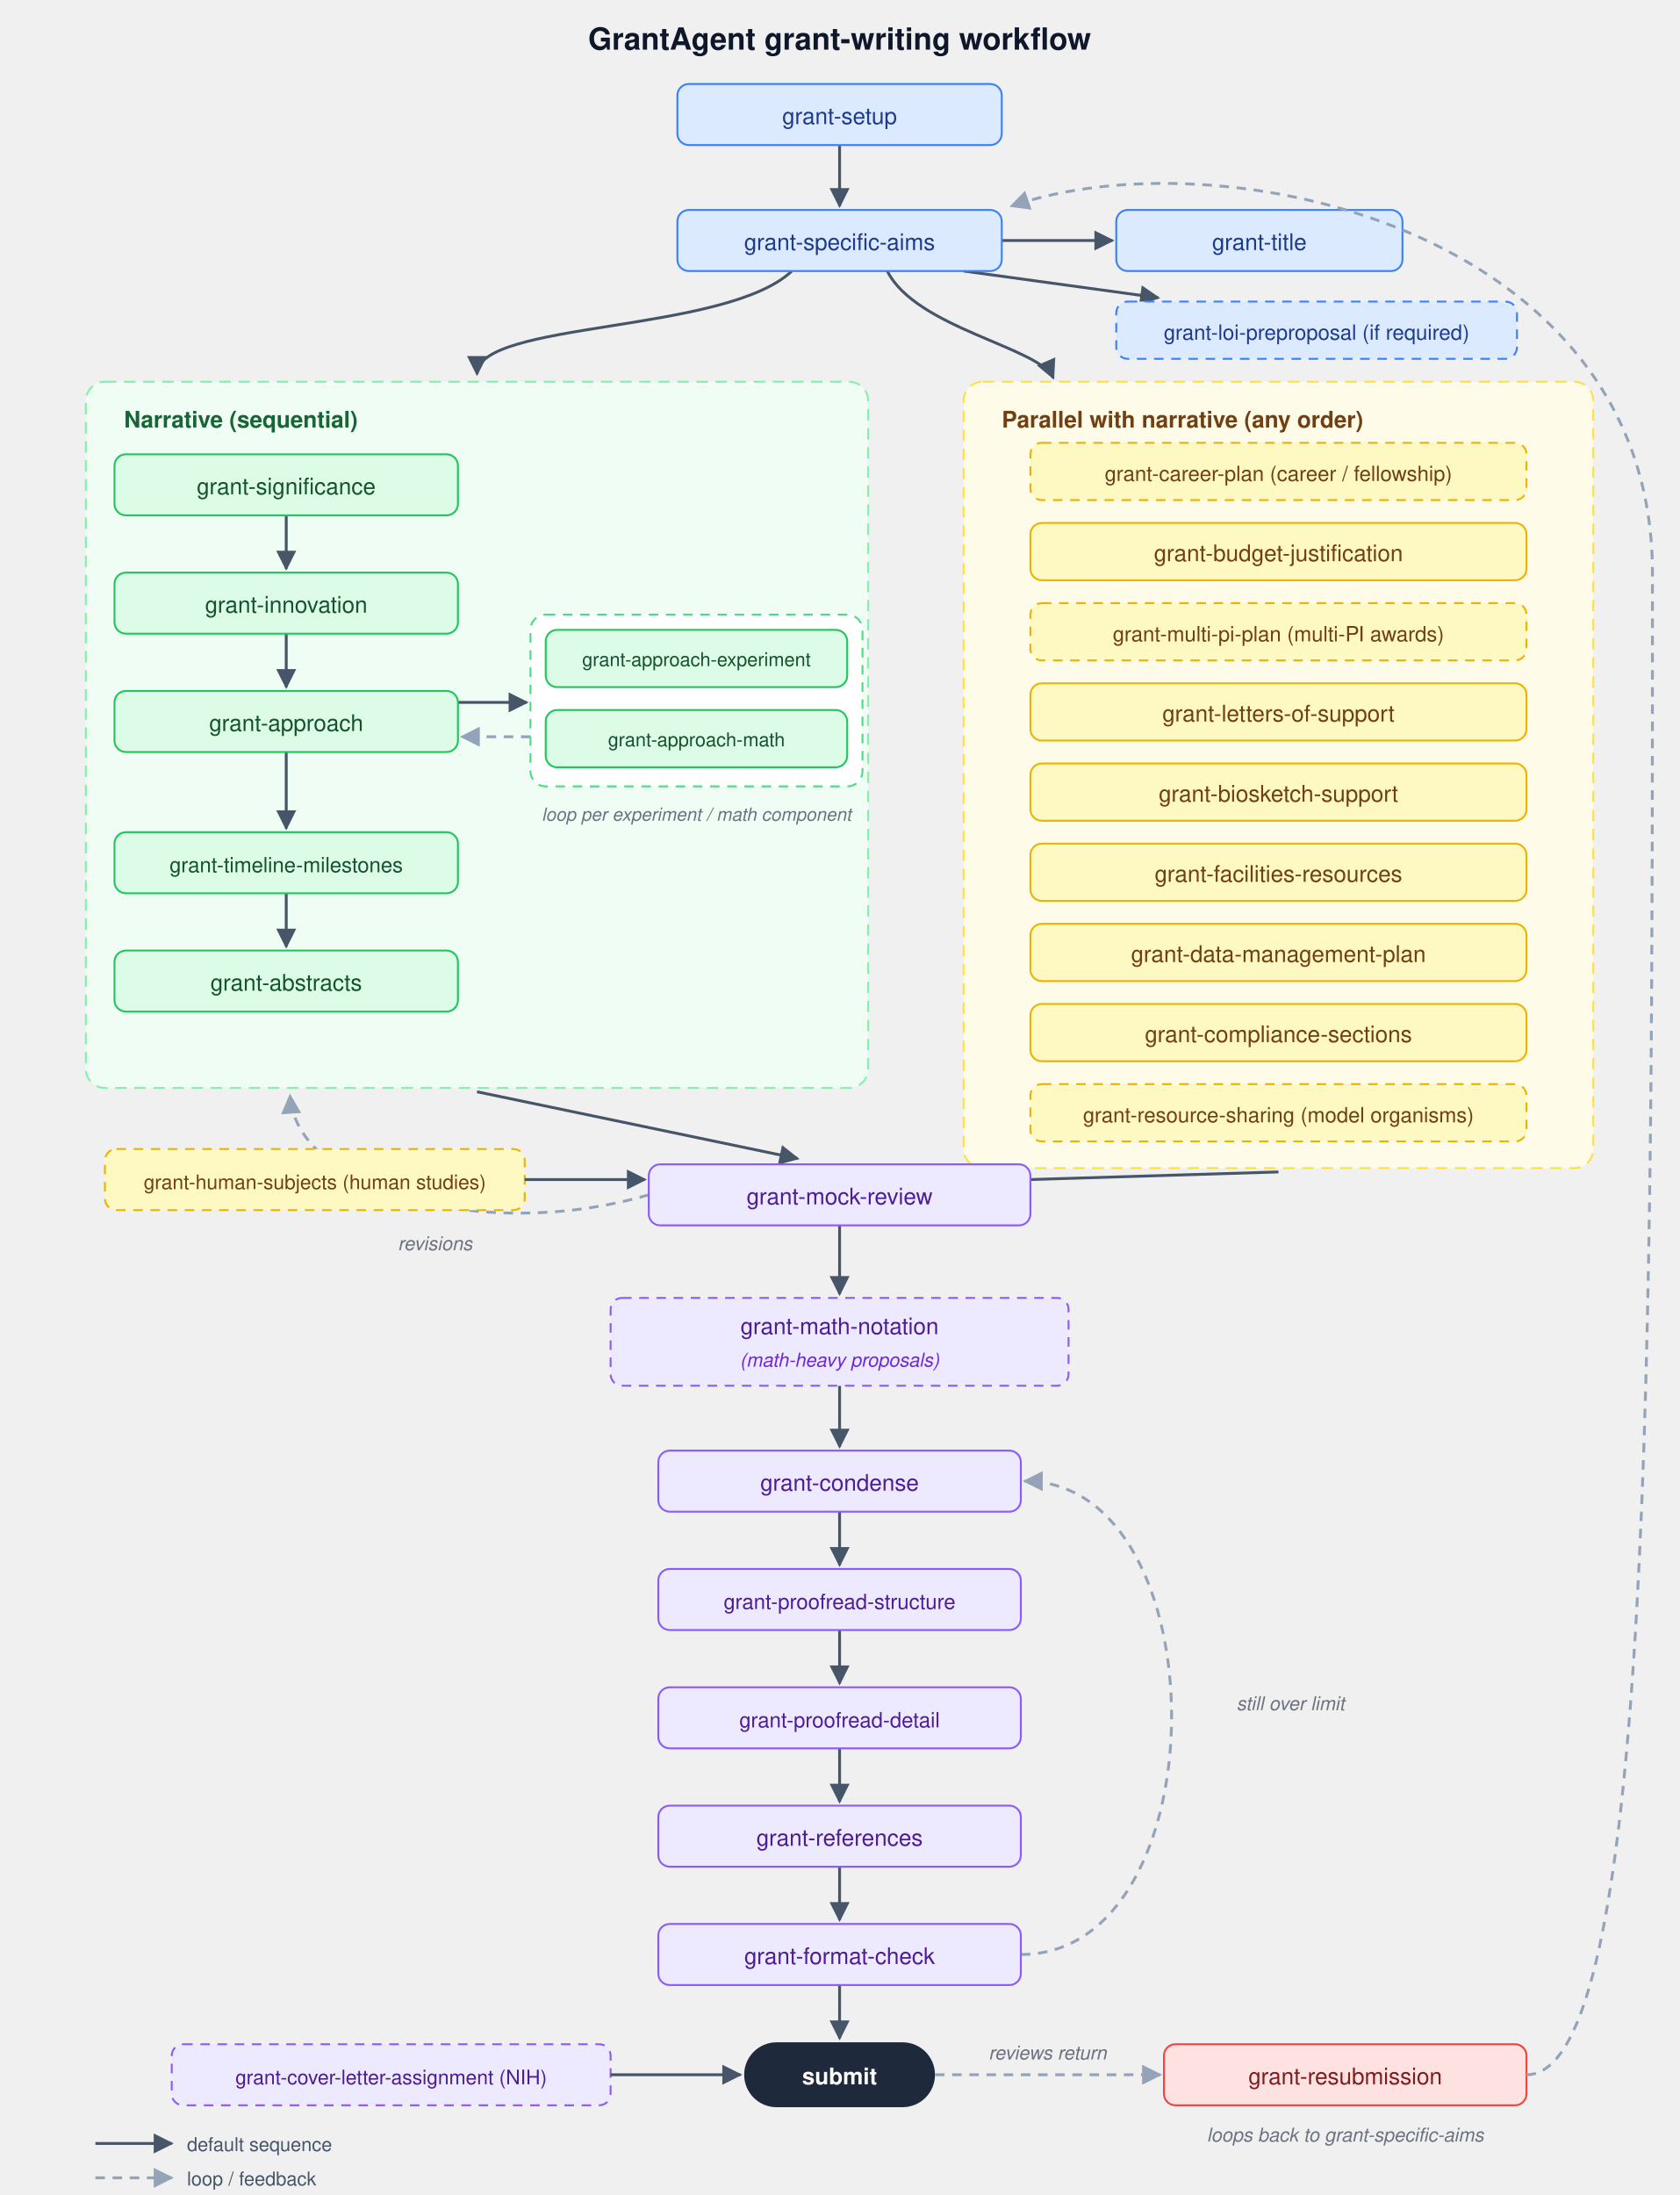
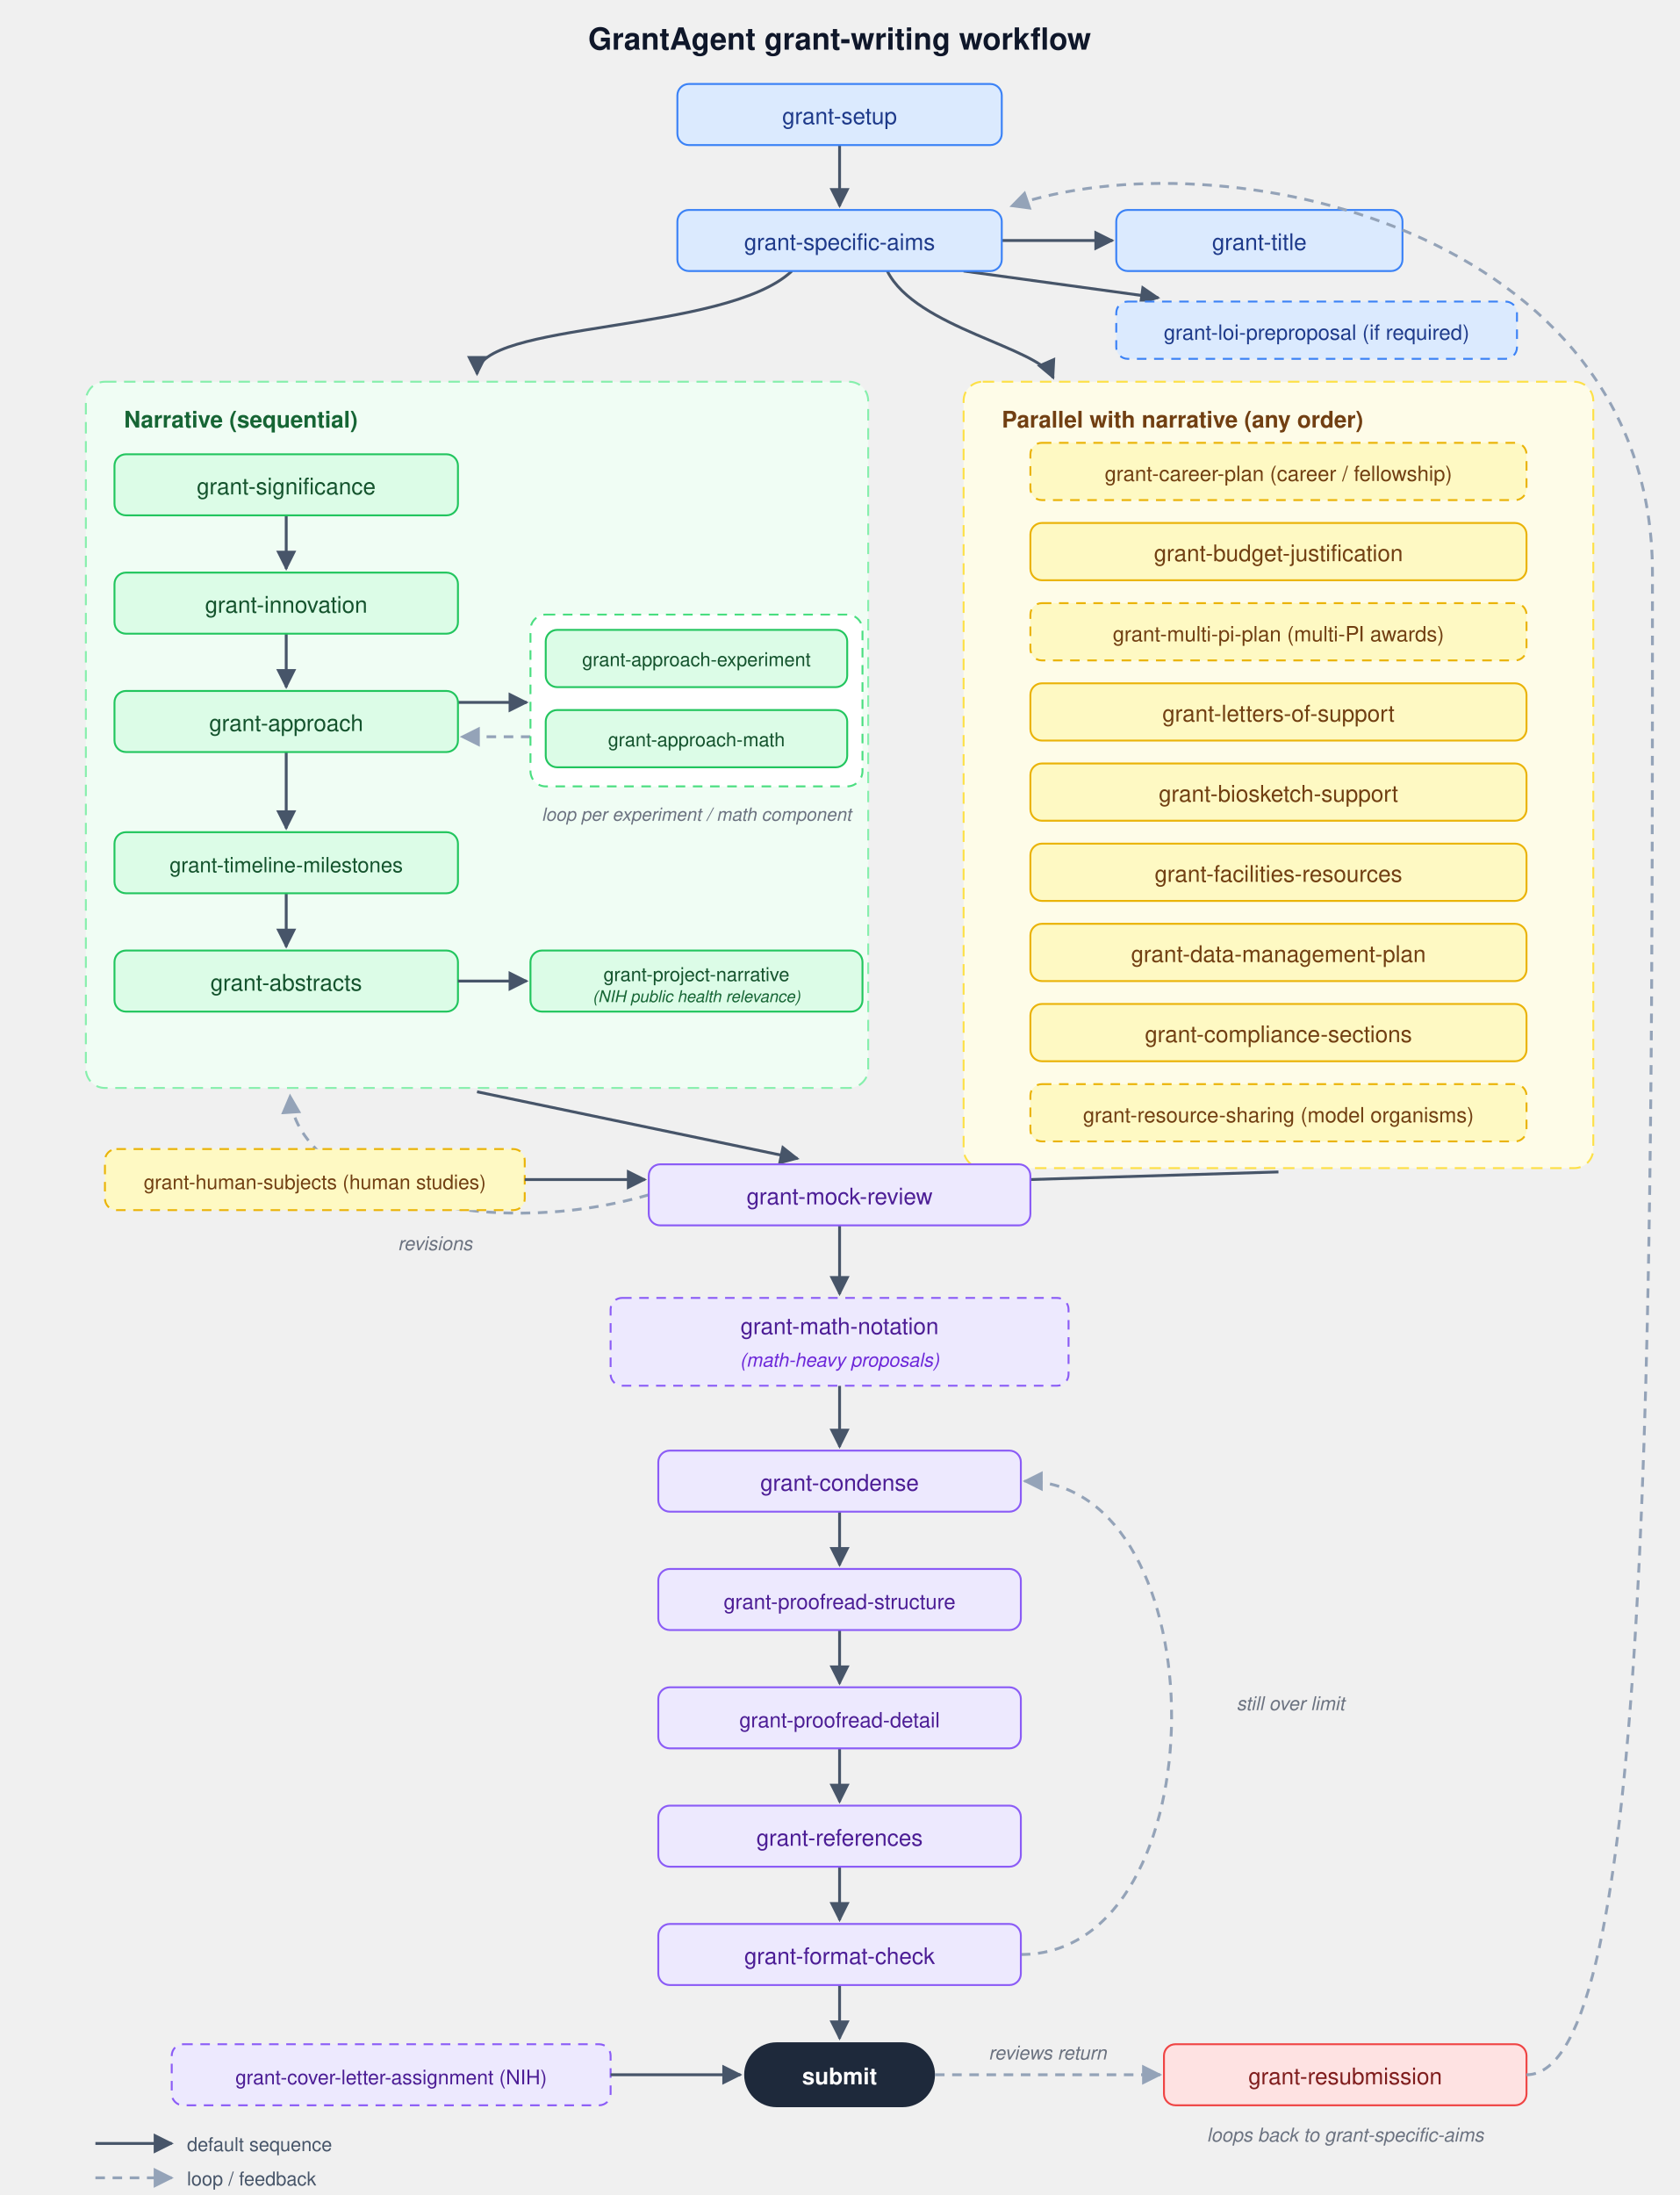
<svg xmlns="http://www.w3.org/2000/svg" viewBox="0 0 880 1150" font-family="Helvetica, Arial, sans-serif">
  <defs>
    <marker id="a" viewBox="0 0 10 10" refX="9" refY="5" markerWidth="7" markerHeight="7" orient="auto-start-reverse">
      <path d="M0,0 L10,5 L0,10 z" fill="#475569" />
    </marker>
    <marker id="ad" viewBox="0 0 10 10" refX="9" refY="5" markerWidth="7" markerHeight="7" orient="auto-start-reverse">
      <path d="M0,0 L10,5 L0,10 z" fill="#94a3b8" />
    </marker>
  </defs>
  <text x="440" y="26" text-anchor="middle" font-size="16" font-weight="bold" fill="#0f172a">GrantAgent grant-writing workflow</text>
  <rect x="45" y="200" width="410" height="370" rx="10" fill="#f0fdf4" stroke="#86efac" stroke-dasharray="6 4" />
  <text x="65" y="224" font-size="12" font-weight="bold" fill="#166534">Narrative (sequential)</text>
  <rect x="505" y="200" width="330" height="412" rx="10" fill="#fefce8" stroke="#fde047" stroke-dasharray="6 4" />
  <text x="525" y="224" font-size="12" font-weight="bold" fill="#713f12">Parallel with narrative (any order)</text>
  <line x1="440" y1="76" x2="440" y2="108" stroke="#475569" stroke-width="1.5" marker-end="url(#a)" />
  <line x1="525" y1="126" x2="583" y2="126" stroke="#475569" stroke-width="1.5" marker-end="url(#a)" />
  <path d="M415,142 C380,175 250,168 250,196" fill="none" stroke="#475569" stroke-width="1.5" marker-end="url(#a)" />
  <path d="M465,142 C480,172 545,182 552,198" fill="none" stroke="#475569" stroke-width="1.5" marker-end="url(#a)" />
  <line x1="505" y1="142" x2="607" y2="156" stroke="#475569" stroke-width="1.5" marker-end="url(#a)" />
  <rect x="355" y="44" width="170" height="32" rx="6" fill="#dbeafe" stroke="#3b82f6" />
  <text x="440" y="65" text-anchor="middle" font-size="12" fill="#1e3a8a">grant-setup</text>
  <rect x="355" y="110" width="170" height="32" rx="6" fill="#dbeafe" stroke="#3b82f6" />
  <text x="440" y="131" text-anchor="middle" font-size="12" fill="#1e3a8a">grant-specific-aims</text>
  <rect x="585" y="110" width="150" height="32" rx="6" fill="#dbeafe" stroke="#3b82f6" />
  <text x="660" y="131" text-anchor="middle" font-size="12" fill="#1e3a8a">grant-title</text>
  <rect x="585" y="158" width="210" height="30" rx="6" fill="#dbeafe" stroke="#3b82f6" stroke-dasharray="5 4" />
  <text x="690" y="178" text-anchor="middle" font-size="11" fill="#1e3a8a">grant-loi-preproposal (if required)</text>
  <line x1="150" y1="270" x2="150" y2="298" stroke="#475569" stroke-width="1.5" marker-end="url(#a)" />
  <line x1="150" y1="332" x2="150" y2="360" stroke="#475569" stroke-width="1.5" marker-end="url(#a)" />
  <line x1="150" y1="394" x2="150" y2="434" stroke="#475569" stroke-width="1.5" marker-end="url(#a)" />
  <line x1="150" y1="468" x2="150" y2="496" stroke="#475569" stroke-width="1.5" marker-end="url(#a)" />
  <line x1="240" y1="368" x2="276" y2="368" stroke="#475569" stroke-width="1.5" marker-end="url(#a)" />
  <line x1="278" y1="386" x2="242" y2="386" stroke="#94a3b8" stroke-width="1.5" stroke-dasharray="5 4" marker-end="url(#ad)" />
  <text x="365" y="430" text-anchor="middle" font-size="9.5" font-style="italic" fill="#6b7280">loop per experiment / math component</text>
  <rect x="60" y="238" width="180" height="32" rx="6" fill="#dcfce7" stroke="#22c55e" />
  <text x="150" y="259" text-anchor="middle" font-size="12" fill="#14532d">grant-significance</text>
  <rect x="60" y="300" width="180" height="32" rx="6" fill="#dcfce7" stroke="#22c55e" />
  <text x="150" y="321" text-anchor="middle" font-size="12" fill="#14532d">grant-innovation</text>
  <rect x="60" y="362" width="180" height="32" rx="6" fill="#dcfce7" stroke="#22c55e" />
  <text x="150" y="383" text-anchor="middle" font-size="12" fill="#14532d">grant-approach</text>
  <rect x="278" y="322" width="174" height="90" rx="8" fill="#ffffff" stroke="#4ade80" stroke-dasharray="5 4" />
  <rect x="286" y="330" width="158" height="30" rx="6" fill="#dcfce7" stroke="#22c55e" />
  <text x="365" y="349" text-anchor="middle" font-size="10" fill="#14532d">grant-approach-experiment</text>
  <rect x="286" y="372" width="158" height="30" rx="6" fill="#dcfce7" stroke="#22c55e" />
  <text x="365" y="391" text-anchor="middle" font-size="10" fill="#14532d">grant-approach-math</text>
  <rect x="60" y="436" width="180" height="32" rx="6" fill="#dcfce7" stroke="#22c55e" />
  <text x="150" y="457" text-anchor="middle" font-size="11" fill="#14532d">grant-timeline-milestones</text>
  <rect x="60" y="498" width="180" height="32" rx="6" fill="#dcfce7" stroke="#22c55e" />
  <text x="150" y="519" text-anchor="middle" font-size="12" fill="#14532d">grant-abstracts</text>
+   <line x1="240" y1="514" x2="276" y2="514" stroke="#475569" stroke-width="1.5" marker-end="url(#a)" />
+   <rect x="278" y="498" width="174" height="32" rx="6" fill="#dcfce7" stroke="#22c55e" />
+   <text x="365" y="514" text-anchor="middle" font-size="10" fill="#14532d">grant-project-narrative</text>
+   <text x="365" y="525" text-anchor="middle" font-size="8.5" font-style="italic" fill="#166534">(NIH public health relevance)</text>
  <rect x="540" y="232" width="260" height="30" rx="6" fill="#fef9c3" stroke="#eab308" stroke-dasharray="5 4" />
  <text x="670" y="252" text-anchor="middle" font-size="11" fill="#713f12">grant-career-plan (career / fellowship)</text>
  <rect x="540" y="274" width="260" height="30" rx="6" fill="#fef9c3" stroke="#eab308" />
  <text x="670" y="294" text-anchor="middle" font-size="12" fill="#713f12">grant-budget-justification</text>
  <rect x="540" y="316" width="260" height="30" rx="6" fill="#fef9c3" stroke="#eab308" stroke-dasharray="5 4" />
  <text x="670" y="336" text-anchor="middle" font-size="11" fill="#713f12">grant-multi-pi-plan (multi-PI awards)</text>
  <rect x="540" y="358" width="260" height="30" rx="6" fill="#fef9c3" stroke="#eab308" />
  <text x="670" y="378" text-anchor="middle" font-size="12" fill="#713f12">grant-letters-of-support</text>
  <rect x="540" y="400" width="260" height="30" rx="6" fill="#fef9c3" stroke="#eab308" />
  <text x="670" y="420" text-anchor="middle" font-size="12" fill="#713f12">grant-biosketch-support</text>
  <rect x="540" y="442" width="260" height="30" rx="6" fill="#fef9c3" stroke="#eab308" />
  <text x="670" y="462" text-anchor="middle" font-size="12" fill="#713f12">grant-facilities-resources</text>
  <rect x="540" y="484" width="260" height="30" rx="6" fill="#fef9c3" stroke="#eab308" />
  <text x="670" y="504" text-anchor="middle" font-size="12" fill="#713f12">grant-data-management-plan</text>
  <rect x="540" y="526" width="260" height="30" rx="6" fill="#fef9c3" stroke="#eab308" />
  <text x="670" y="546" text-anchor="middle" font-size="12" fill="#713f12">grant-compliance-sections</text>
  <rect x="540" y="568" width="260" height="30" rx="6" fill="#fef9c3" stroke="#eab308" stroke-dasharray="5 4" />
  <text x="670" y="588" text-anchor="middle" font-size="11" fill="#713f12">grant-resource-sharing (model organisms)</text>
  <line x1="250" y1="572" x2="418" y2="607" stroke="#475569" stroke-width="1.5" marker-end="url(#a)" />
  <line x1="670" y1="614" x2="474" y2="620" stroke="#475569" stroke-width="1.5" marker-end="url(#a)" />
  <path d="M340,626 C250,652 155,622 152,574" fill="none" stroke="#94a3b8" stroke-width="1.5" stroke-dasharray="5 4" marker-end="url(#ad)" />
  <text x="228" y="655" text-anchor="middle" font-size="10" font-style="italic" fill="#6b7280">revisions</text>
  <line x1="440" y1="642" x2="440" y2="678" stroke="#475569" stroke-width="1.5" marker-end="url(#a)" />
  <line x1="440" y1="726" x2="440" y2="758" stroke="#475569" stroke-width="1.5" marker-end="url(#a)" />
  <line x1="440" y1="792" x2="440" y2="820" stroke="#475569" stroke-width="1.5" marker-end="url(#a)" />
  <line x1="440" y1="854" x2="440" y2="882" stroke="#475569" stroke-width="1.5" marker-end="url(#a)" />
  <line x1="440" y1="916" x2="440" y2="944" stroke="#475569" stroke-width="1.5" marker-end="url(#a)" />
  <line x1="440" y1="978" x2="440" y2="1006" stroke="#475569" stroke-width="1.5" marker-end="url(#a)" />
  <line x1="440" y1="1040" x2="440" y2="1068" stroke="#475569" stroke-width="1.5" marker-end="url(#a)" />
  <path d="M535,1024 C640,1024 640,776 537,776" fill="none" stroke="#94a3b8" stroke-width="1.5" stroke-dasharray="5 4" marker-end="url(#ad)" />
  <text x="648" y="896" font-size="10" font-style="italic" fill="#6b7280">still over limit</text>
  <rect x="55" y="602" width="220" height="32" rx="6" fill="#fef9c3" stroke="#eab308" stroke-dasharray="5 4" />
  <text x="165" y="623" text-anchor="middle" font-size="10.5" fill="#713f12">grant-human-subjects (human studies)</text>
  <line x1="275" y1="618" x2="338" y2="618" stroke="#475569" stroke-width="1.5" marker-end="url(#a)" />
  <rect x="340" y="610" width="200" height="32" rx="6" fill="#ede9fe" stroke="#8b5cf6" />
  <text x="440" y="631" text-anchor="middle" font-size="12" fill="#4c1d95">grant-mock-review</text>
  <rect x="320" y="680" width="240" height="46" rx="6" fill="#ede9fe" stroke="#8b5cf6" stroke-dasharray="5 4" />
  <text x="440" y="699" text-anchor="middle" font-size="12" fill="#4c1d95">grant-math-notation</text>
  <text x="440" y="716" text-anchor="middle" font-size="10" font-style="italic" fill="#6d28d9">(math-heavy proposals)</text>
  <rect x="345" y="760" width="190" height="32" rx="6" fill="#ede9fe" stroke="#8b5cf6" />
  <text x="440" y="781" text-anchor="middle" font-size="12" fill="#4c1d95">grant-condense</text>
  <rect x="345" y="822" width="190" height="32" rx="6" fill="#ede9fe" stroke="#8b5cf6" />
  <text x="440" y="843" text-anchor="middle" font-size="11" fill="#4c1d95">grant-proofread-structure</text>
  <rect x="345" y="884" width="190" height="32" rx="6" fill="#ede9fe" stroke="#8b5cf6" />
  <text x="440" y="905" text-anchor="middle" font-size="11" fill="#4c1d95">grant-proofread-detail</text>
  <rect x="345" y="946" width="190" height="32" rx="6" fill="#ede9fe" stroke="#8b5cf6" />
  <text x="440" y="967" text-anchor="middle" font-size="12" fill="#4c1d95">grant-references</text>
  <rect x="345" y="1008" width="190" height="32" rx="6" fill="#ede9fe" stroke="#8b5cf6" />
  <text x="440" y="1029" text-anchor="middle" font-size="12" fill="#4c1d95">grant-format-check</text>
  <rect x="90" y="1071" width="230" height="32" rx="6" fill="#ede9fe" stroke="#8b5cf6" stroke-dasharray="5 4" />
  <text x="205" y="1092" text-anchor="middle" font-size="10.5" fill="#4c1d95">grant-cover-letter-assignment (NIH)</text>
  <line x1="320" y1="1087" x2="388" y2="1087" stroke="#475569" stroke-width="1.5" marker-end="url(#a)" />
  <rect x="390" y="1070" width="100" height="34" rx="17" fill="#1e293b" />
  <text x="440" y="1092" text-anchor="middle" font-size="12" font-weight="bold" fill="#ffffff">submit</text>
  <line x1="490" y1="1087" x2="608" y2="1087" stroke="#94a3b8" stroke-width="1.5" stroke-dasharray="5 4" marker-end="url(#ad)" />
  <text x="549" y="1079" text-anchor="middle" font-size="10" font-style="italic" fill="#6b7280">reviews return</text>
  <rect x="610" y="1071" width="190" height="32" rx="6" fill="#fee2e2" stroke="#ef4444" />
  <text x="705" y="1092" text-anchor="middle" font-size="12" fill="#7f1d1d">grant-resubmission</text>
  <path d="M800,1087 C866,1087 866,700 866,300 C866,120 640,70 530,108" fill="none" stroke="#94a3b8" stroke-width="1.5" stroke-dasharray="5 4" marker-end="url(#ad)" />
  <text x="705" y="1122" text-anchor="middle" font-size="10" font-style="italic" fill="#6b7280">loops back to grant-specific-aims</text>
  <line x1="50" y1="1123" x2="90" y2="1123" stroke="#475569" stroke-width="1.5" marker-end="url(#a)" />
  <text x="98" y="1127" font-size="10" fill="#475569">default sequence</text>
  <line x1="50" y1="1141" x2="90" y2="1141" stroke="#94a3b8" stroke-width="1.5" stroke-dasharray="5 4" marker-end="url(#ad)" />
  <text x="98" y="1145" font-size="10" fill="#475569">loop / feedback</text>
</svg>
